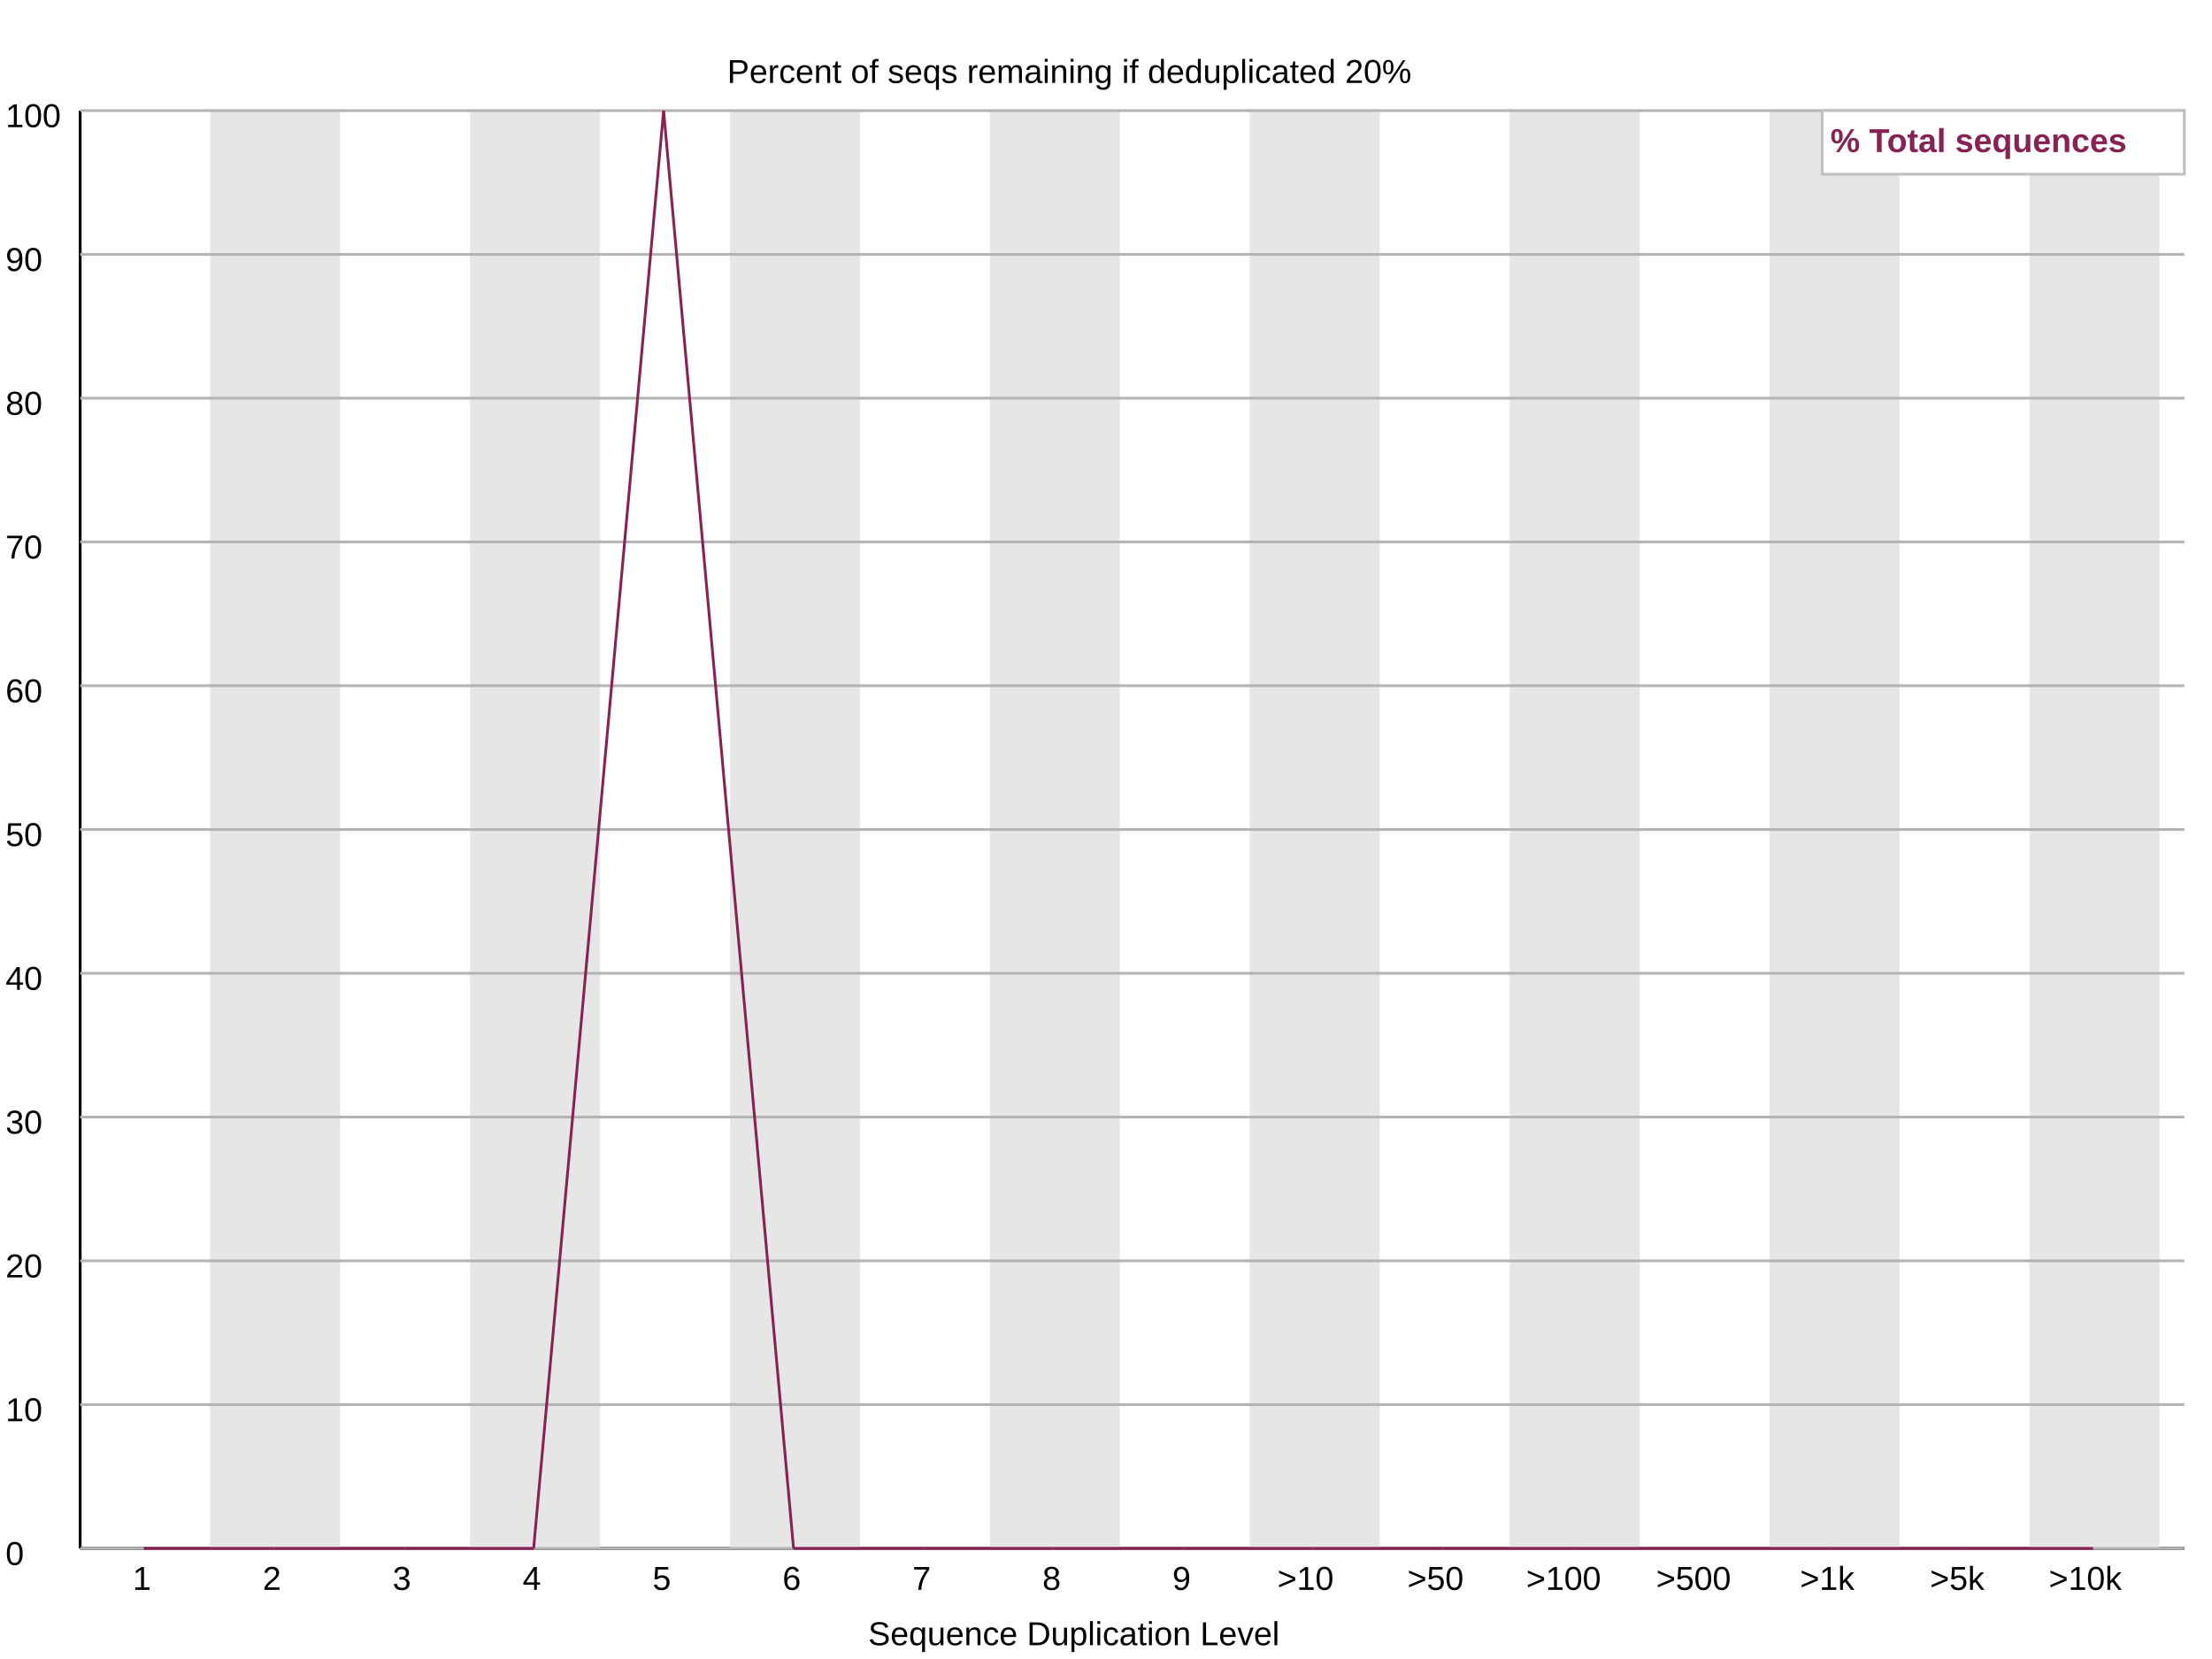
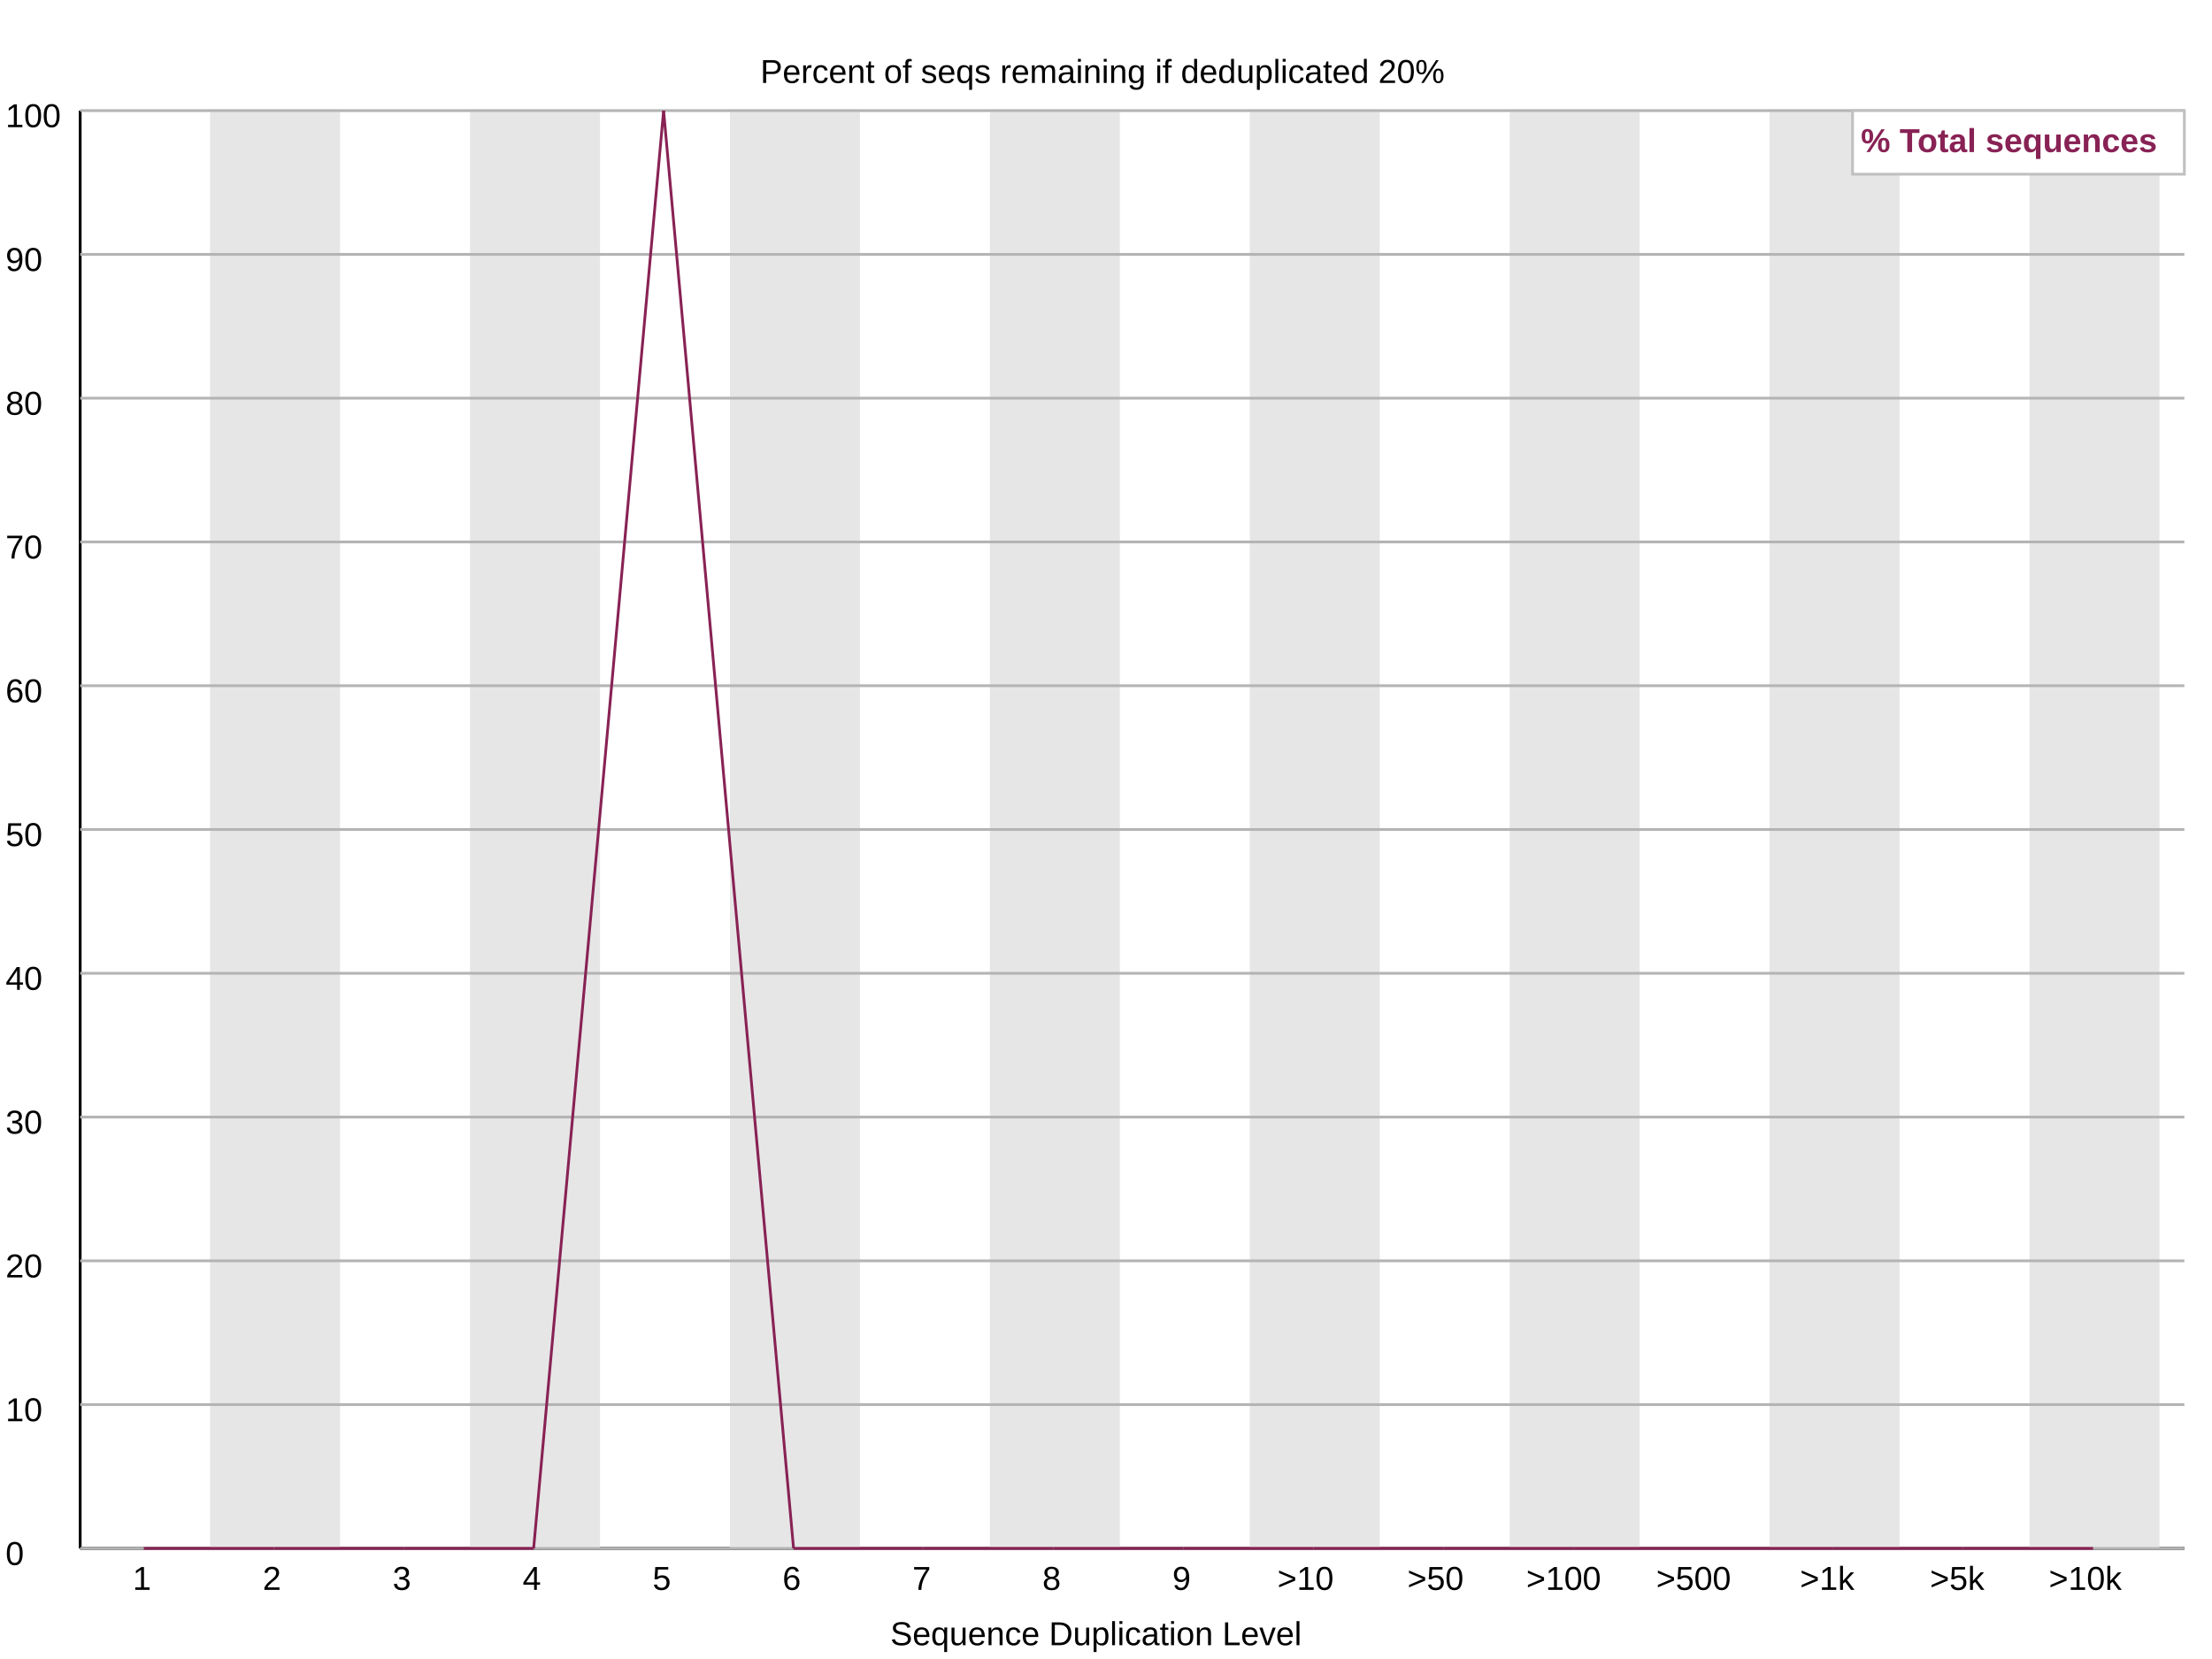
<svg xmlns="http://www.w3.org/2000/svg" width="800" height="600" version="1.1">
  <rect width="800" height="600" x="0" y="0" style="fill:rgb(238,238,238);stroke:none" />
  <rect width="800" height="600" x="0" y="0" style="fill:rgb(255,255,255);stroke:none" />
  <text x="2" y="566" fill="rgb(0,0,0)" font-family="Arial" font-size="12">0</text>
  <text x="2" y="514" fill="rgb(0,0,0)" font-family="Arial" font-size="12">10</text>
  <text x="2" y="462" fill="rgb(0,0,0)" font-family="Arial" font-size="12">20</text>
  <text x="2" y="410" fill="rgb(0,0,0)" font-family="Arial" font-size="12">30</text>
  <text x="2" y="358" fill="rgb(0,0,0)" font-family="Arial" font-size="12">40</text>
  <text x="2" y="306" fill="rgb(0,0,0)" font-family="Arial" font-size="12">50</text>
  <text x="2" y="254" fill="rgb(0,0,0)" font-family="Arial" font-size="12">60</text>
  <text x="2" y="202" fill="rgb(0,0,0)" font-family="Arial" font-size="12">70</text>
  <text x="2" y="150" fill="rgb(0,0,0)" font-family="Arial" font-size="12">80</text>
  <text x="2" y="98" fill="rgb(0,0,0)" font-family="Arial" font-size="12">90</text>
  <text x="2" y="46" fill="rgb(0,0,0)" font-family="Arial" font-size="12">100</text>
-   <text x="263" y="30" fill="rgb(0,0,0)" font-family="Arial" font-size="12">Percent of seqs remaining if deduplicated 20%</text>
+   <text x="275" y="30" fill="rgb(0,0,0)" font-family="Arial" font-size="12">Percent of seqs remaining if deduplicated 20%</text>
  <line x1="29" y1="560" x2="790" y2="560" stroke="rgb(0,0,0)" stroke-width="1" />
  <line x1="29" y1="560" x2="29" y2="40" stroke="rgb(0,0,0)" stroke-width="1" />
-   <text x="314" y="595" fill="rgb(0,0,0)" font-family="Arial" font-size="12">Sequence Duplication Level</text>
+   <text x="322" y="595" fill="rgb(0,0,0)" font-family="Arial" font-size="12">Sequence Duplication Level</text>
  <text x="48" y="575" fill="rgb(0,0,0)" font-family="Arial" font-size="12">1</text>
  <rect width="47" height="520" x="76" y="40" style="fill:rgb(230,230,230);stroke:none" />
  <text x="95" y="575" fill="rgb(0,0,0)" font-family="Arial" font-size="12">2</text>
  <text x="142" y="575" fill="rgb(0,0,0)" font-family="Arial" font-size="12">3</text>
  <rect width="47" height="520" x="170" y="40" style="fill:rgb(230,230,230);stroke:none" />
  <text x="189" y="575" fill="rgb(0,0,0)" font-family="Arial" font-size="12">4</text>
  <text x="236" y="575" fill="rgb(0,0,0)" font-family="Arial" font-size="12">5</text>
  <rect width="47" height="520" x="264" y="40" style="fill:rgb(230,230,230);stroke:none" />
  <text x="283" y="575" fill="rgb(0,0,0)" font-family="Arial" font-size="12">6</text>
  <text x="330" y="575" fill="rgb(0,0,0)" font-family="Arial" font-size="12">7</text>
  <rect width="47" height="520" x="358" y="40" style="fill:rgb(230,230,230);stroke:none" />
  <text x="377" y="575" fill="rgb(0,0,0)" font-family="Arial" font-size="12">8</text>
  <text x="424" y="575" fill="rgb(0,0,0)" font-family="Arial" font-size="12">9</text>
  <rect width="47" height="520" x="452" y="40" style="fill:rgb(230,230,230);stroke:none" />
  <text x="462" y="575" fill="rgb(0,0,0)" font-family="Arial" font-size="12">&gt;10</text>
  <text x="509" y="575" fill="rgb(0,0,0)" font-family="Arial" font-size="12">&gt;50</text>
  <rect width="47" height="520" x="546" y="40" style="fill:rgb(230,230,230);stroke:none" />
  <text x="552" y="575" fill="rgb(0,0,0)" font-family="Arial" font-size="12">&gt;100</text>
  <text x="599" y="575" fill="rgb(0,0,0)" font-family="Arial" font-size="12">&gt;500</text>
  <rect width="47" height="520" x="640" y="40" style="fill:rgb(230,230,230);stroke:none" />
  <text x="651" y="575" fill="rgb(0,0,0)" font-family="Arial" font-size="12">&gt;1k</text>
  <text x="698" y="575" fill="rgb(0,0,0)" font-family="Arial" font-size="12">&gt;5k</text>
  <rect width="47" height="520" x="734" y="40" style="fill:rgb(230,230,230);stroke:none" />
  <text x="741" y="575" fill="rgb(0,0,0)" font-family="Arial" font-size="12">&gt;10k</text>
  <line x1="29" y1="560" x2="790" y2="560" stroke="rgb(180,180,180)" stroke-width="1" />
  <line x1="29" y1="508" x2="790" y2="508" stroke="rgb(180,180,180)" stroke-width="1" />
  <line x1="29" y1="456" x2="790" y2="456" stroke="rgb(180,180,180)" stroke-width="1" />
  <line x1="29" y1="404" x2="790" y2="404" stroke="rgb(180,180,180)" stroke-width="1" />
  <line x1="29" y1="352" x2="790" y2="352" stroke="rgb(180,180,180)" stroke-width="1" />
  <line x1="29" y1="300" x2="790" y2="300" stroke="rgb(180,180,180)" stroke-width="1" />
  <line x1="29" y1="248" x2="790" y2="248" stroke="rgb(180,180,180)" stroke-width="1" />
  <line x1="29" y1="196" x2="790" y2="196" stroke="rgb(180,180,180)" stroke-width="1" />
  <line x1="29" y1="144" x2="790" y2="144" stroke="rgb(180,180,180)" stroke-width="1" />
  <line x1="29" y1="92" x2="790" y2="92" stroke="rgb(180,180,180)" stroke-width="1" />
  <line x1="29" y1="40" x2="790" y2="40" stroke="rgb(180,180,180)" stroke-width="1" />
  <line x1="52" y1="560" x2="99" y2="560" stroke="rgb(136,34,85)" stroke-width="1" />
  <line x1="99" y1="560" x2="146" y2="560" stroke="rgb(136,34,85)" stroke-width="1" />
  <line x1="146" y1="560" x2="193" y2="560" stroke="rgb(136,34,85)" stroke-width="1" />
  <line x1="193" y1="560" x2="240" y2="40" stroke="rgb(136,34,85)" stroke-width="1" />
  <line x1="240" y1="40" x2="287" y2="560" stroke="rgb(136,34,85)" stroke-width="1" />
  <line x1="287" y1="560" x2="334" y2="560" stroke="rgb(136,34,85)" stroke-width="1" />
  <line x1="334" y1="560" x2="381" y2="560" stroke="rgb(136,34,85)" stroke-width="1" />
  <line x1="381" y1="560" x2="428" y2="560" stroke="rgb(136,34,85)" stroke-width="1" />
  <line x1="428" y1="560" x2="475" y2="560" stroke="rgb(136,34,85)" stroke-width="1" />
  <line x1="475" y1="560" x2="522" y2="560" stroke="rgb(136,34,85)" stroke-width="1" />
  <line x1="522" y1="560" x2="569" y2="560" stroke="rgb(136,34,85)" stroke-width="1" />
  <line x1="569" y1="560" x2="616" y2="560" stroke="rgb(136,34,85)" stroke-width="1" />
  <line x1="616" y1="560" x2="663" y2="560" stroke="rgb(136,34,85)" stroke-width="1" />
  <line x1="663" y1="560" x2="710" y2="560" stroke="rgb(136,34,85)" stroke-width="1" />
  <line x1="710" y1="560" x2="757" y2="560" stroke="rgb(136,34,85)" stroke-width="1" />
-   <rect width="131" height="23" x="659" y="40" style="fill:rgb(255,255,255);stroke:none" />
-   <rect width="131" height="23" x="659" y="40" rx="0" ry="0" style="fill:none;stroke-width:1;stroke:rgb(192,192,192)" />
-   <text x="662" y="55" fill="rgb(136,34,85)" font-family="Arial" font-size="12" font-weight="bold">% Total sequences</text>
+   <rect width="120" height="23" x="670" y="40" style="fill:rgb(255,255,255);stroke:none" />
+   <rect width="120" height="23" x="670" y="40" rx="0" ry="0" style="fill:none;stroke-width:1;stroke:rgb(192,192,192)" />
+   <text x="673" y="55" fill="rgb(136,34,85)" font-family="Arial" font-size="12" font-weight="bold">% Total sequences</text>
</svg>
